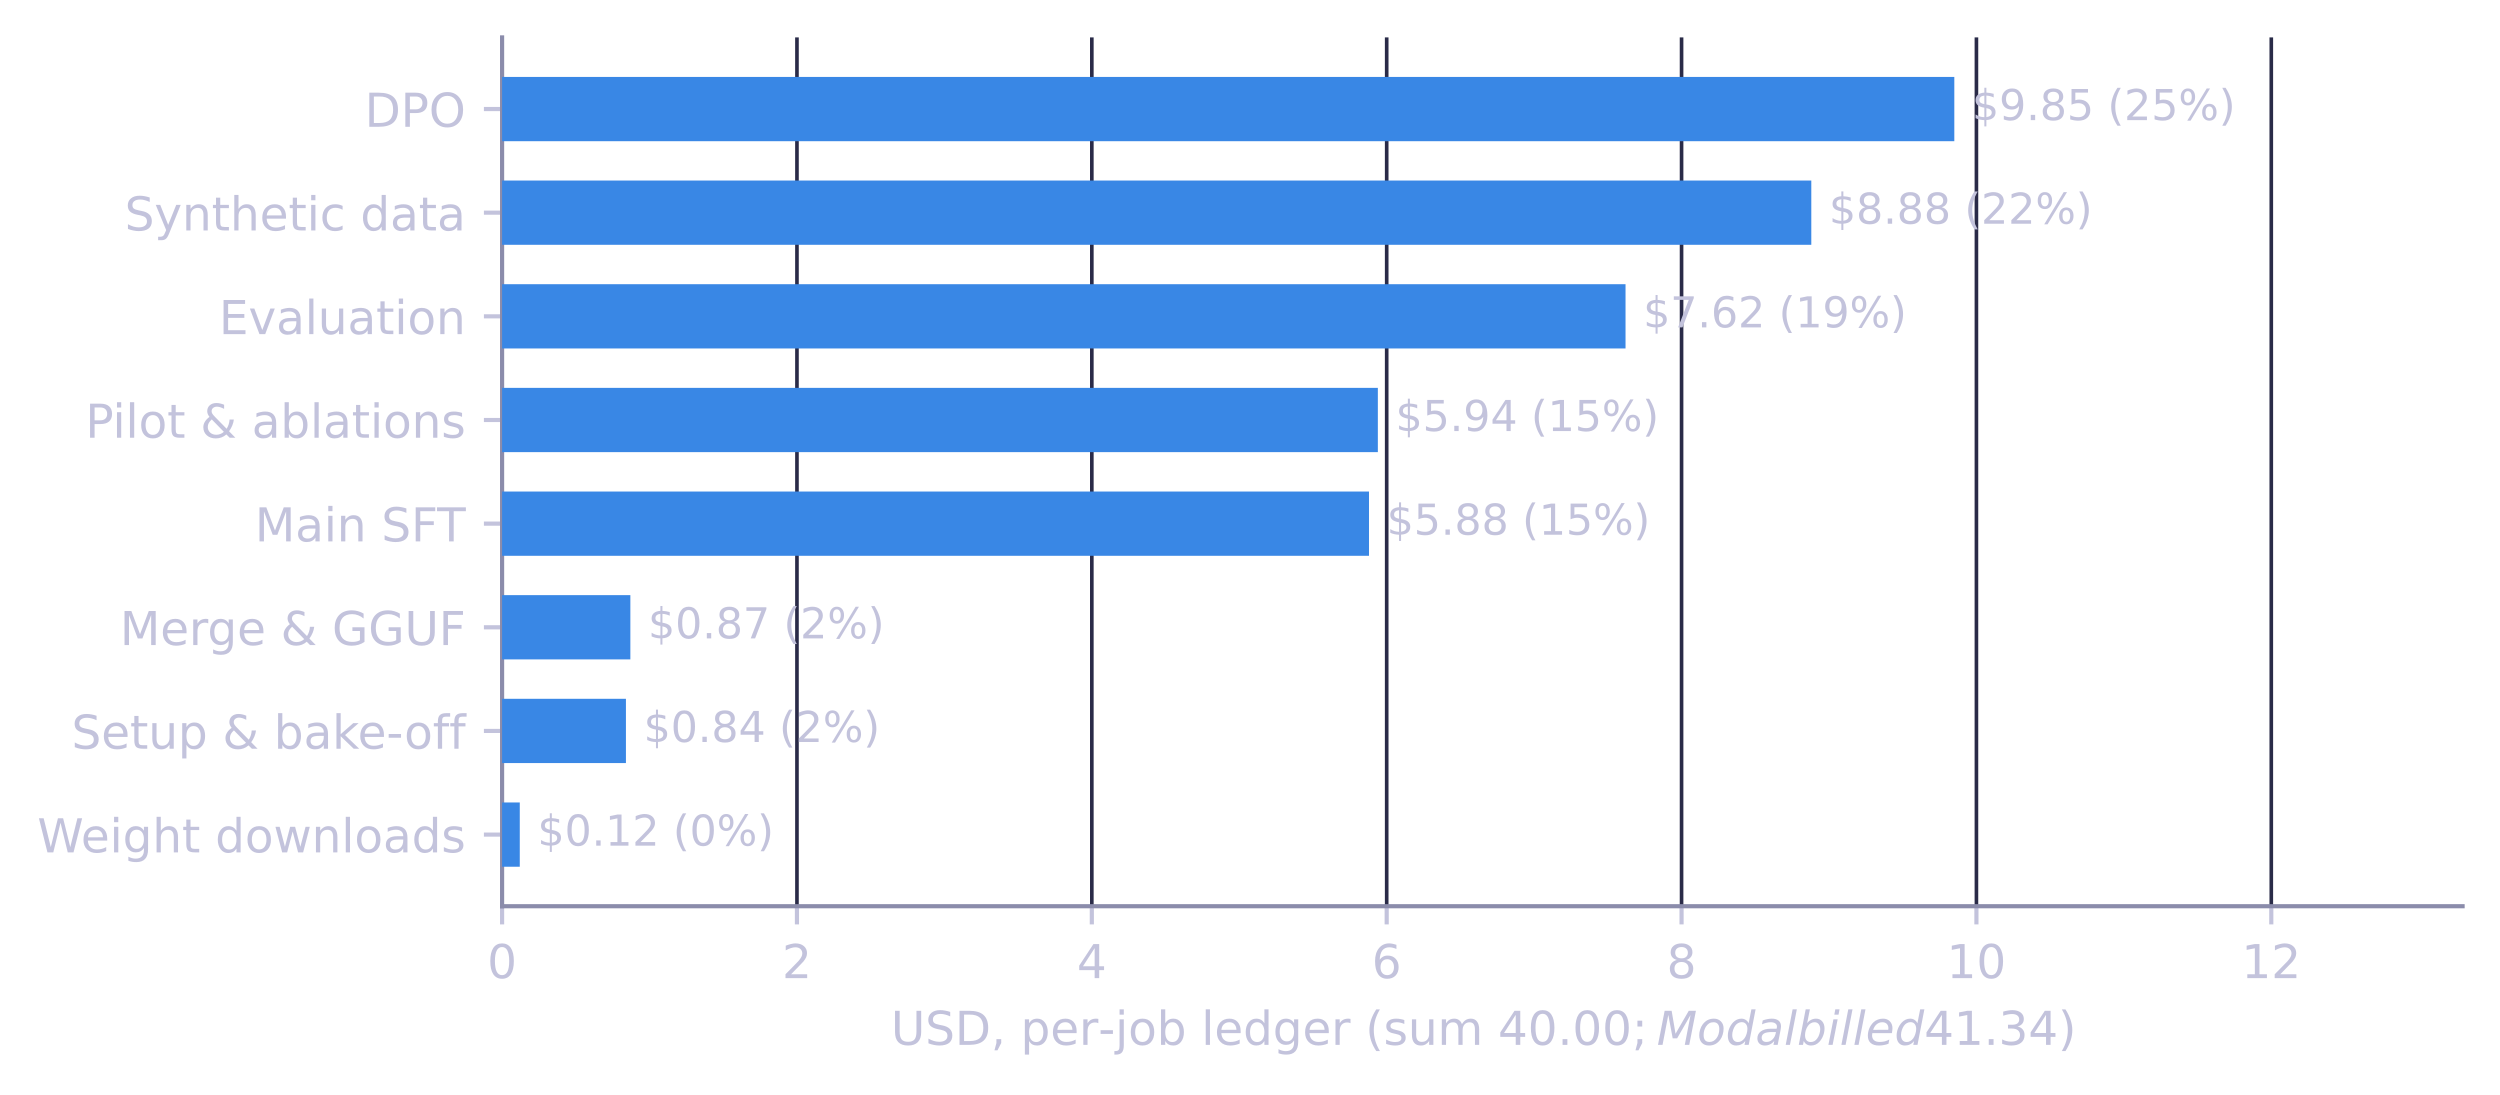
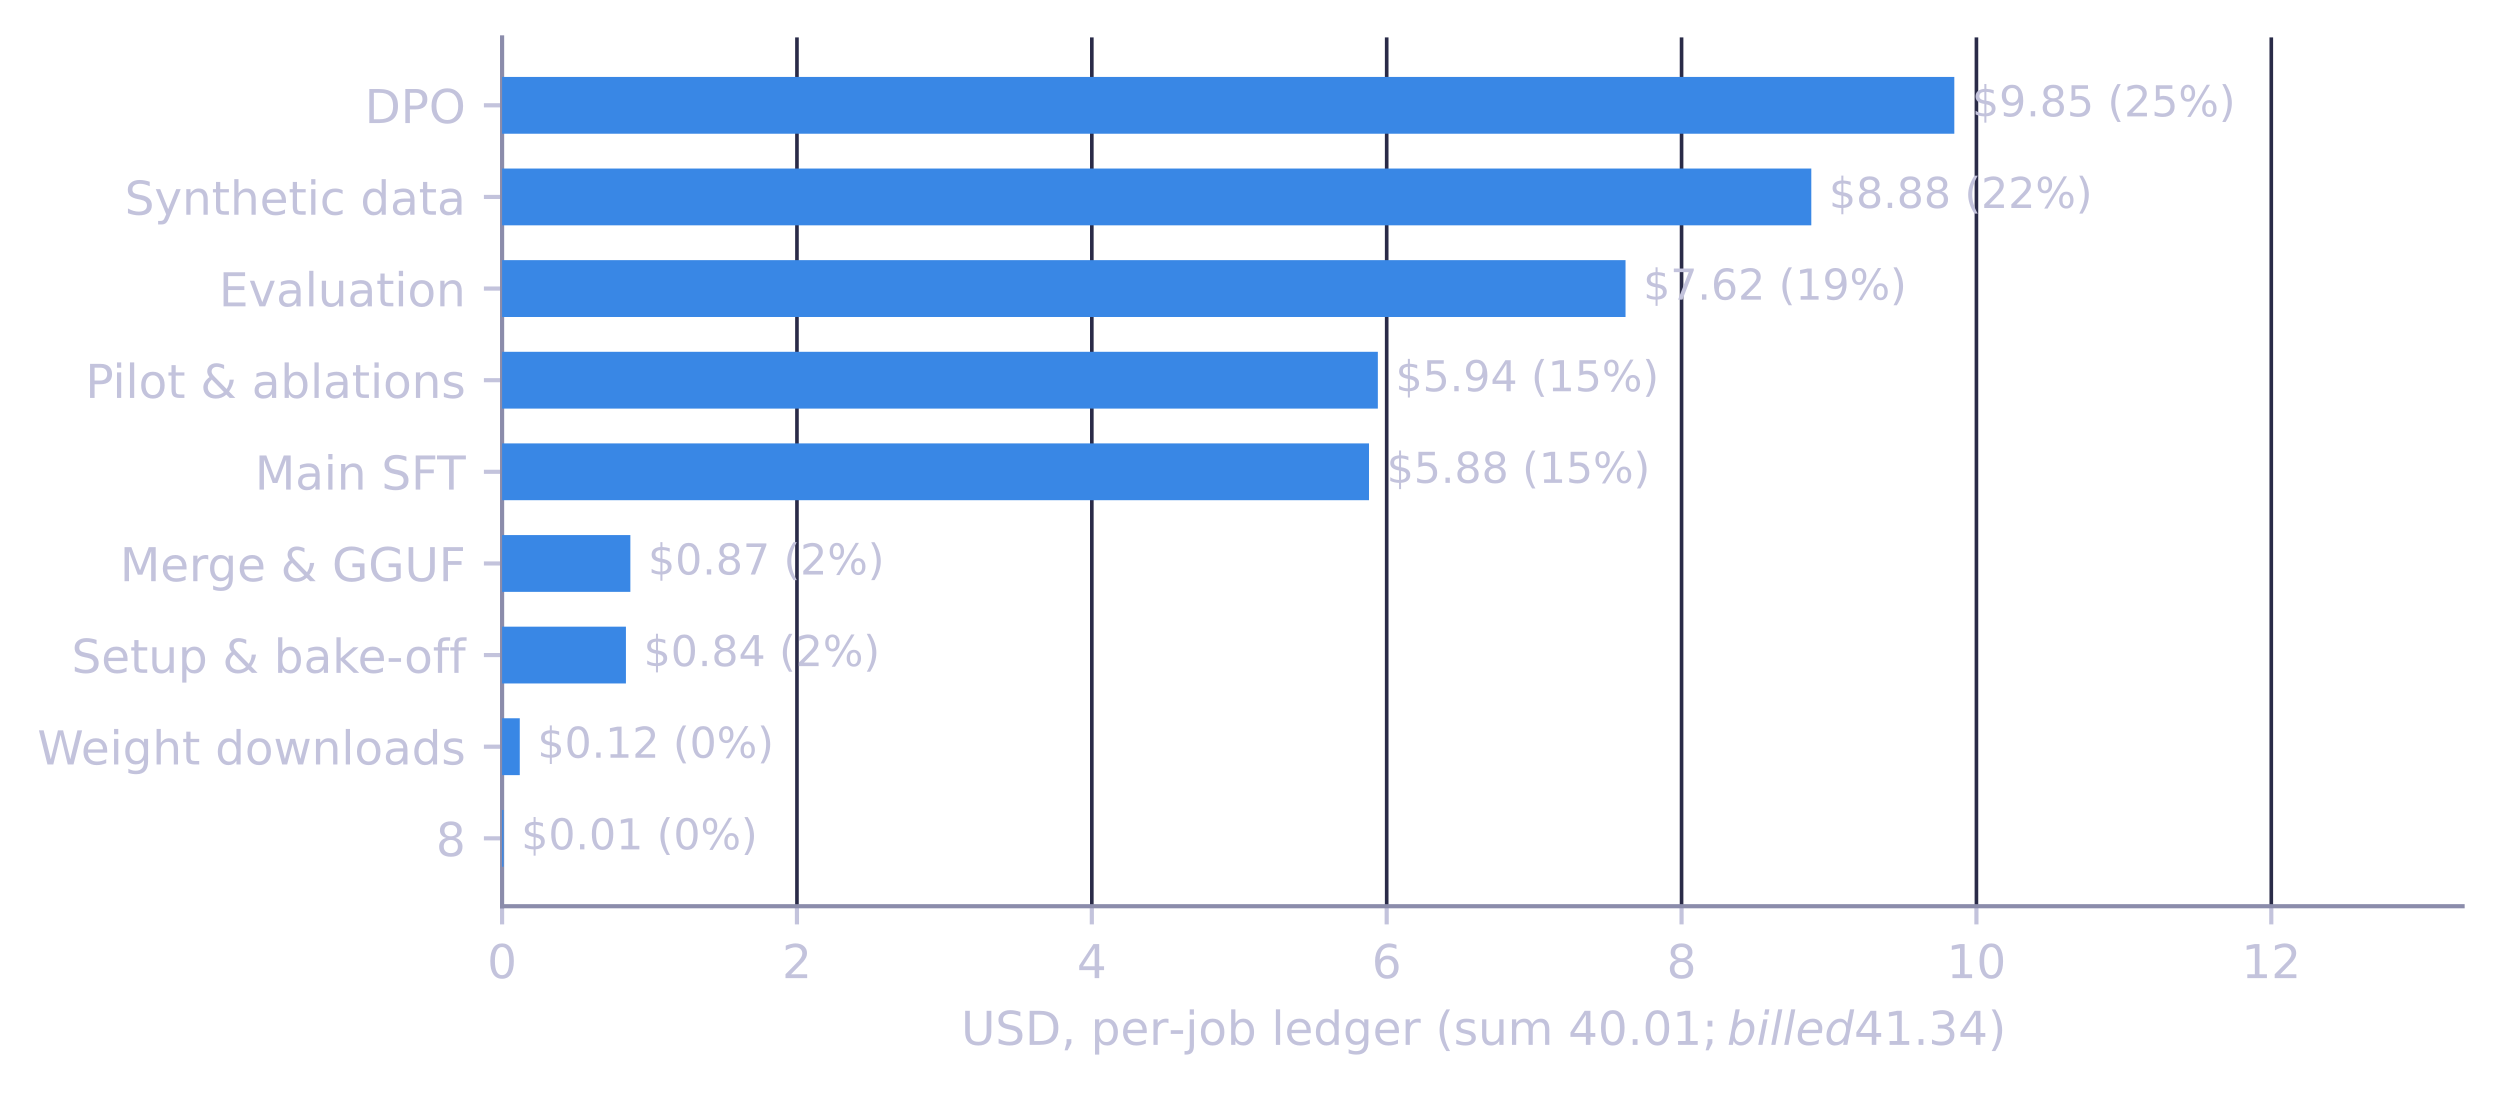
<svg xmlns="http://www.w3.org/2000/svg" xmlns:xlink="http://www.w3.org/1999/xlink" width="481.113pt" height="210.6pt" viewBox="0 0 481.113 210.6" version="1.1">
  <defs>
    <style type="text/css">*{stroke-linejoin: round; stroke-linecap: butt}</style>
  </defs>
  <g id="figure_1">
    <g id="patch_1">
      <path d="M 0 210.6  L 481.113 210.6  L 481.113 0  L 0 0  L 0 210.6  z " style="fill: none" />
    </g>
    <g id="axes_1">
      <g id="patch_2">
        <path d="M 96.625 174.398  L 473.913 174.398  L 473.913 7.2  L 96.625 7.2  L 96.625 174.398  z " style="fill: none" />
      </g>
      <g id="matplotlib.axis_1">
        <g id="xtick_1">
          <g id="line2d_1">
-             <path d="M 96.625 174.398  L 96.625 7.2  " clip-path="url(#p423fc45981)" style="fill: none; stroke: #2a2b48; stroke-width: 0.7; stroke-linecap: square" />
+             <path d="M 96.625 174.398  L 96.625 7.2  " clip-path="url(#p815df7e36e)" style="fill: none; stroke: #2a2b48; stroke-width: 0.7; stroke-linecap: square" />
          </g>
          <g id="line2d_2">
            <defs>
-               <path id="m5ea0247228" d="M 0 0  L 0 3.5  " style="stroke: #c3c3dc; stroke-width: 0.8" />
+               <path id="m6ec4db2505" d="M 0 0  L 0 3.5  " style="stroke: #c3c3dc; stroke-width: 0.8" />
            </defs>
            <g>
-               <use xlink:href="#m5ea0247228" x="96.625" y="174.398" style="fill: #c3c3dc; stroke: #c3c3dc; stroke-width: 0.8" />
+               <use xlink:href="#m6ec4db2505" x="96.625" y="174.398" style="fill: #c3c3dc; stroke: #c3c3dc; stroke-width: 0.8" />
            </g>
          </g>
          <g id="text_1">
            <text style="font-size: 9px; font-family: 'DejaVu Sans'; text-anchor: middle; fill: #c3c3dc" x="96.625" y="188.236" transform="rotate(-0 96.62453 188.2358)">0</text>
          </g>
        </g>
        <g id="xtick_2">
          <g id="line2d_3">
-             <path d="M 153.37 174.398  L 153.37 7.2  " clip-path="url(#p423fc45981)" style="fill: none; stroke: #2a2b48; stroke-width: 0.7; stroke-linecap: square" />
+             <path d="M 153.37 174.398  L 153.37 7.2  " clip-path="url(#p815df7e36e)" style="fill: none; stroke: #2a2b48; stroke-width: 0.7; stroke-linecap: square" />
          </g>
          <g id="line2d_4">
            <g>
-               <use xlink:href="#m5ea0247228" x="153.37" y="174.398" style="fill: #c3c3dc; stroke: #c3c3dc; stroke-width: 0.8" />
+               <use xlink:href="#m6ec4db2505" x="153.37" y="174.398" style="fill: #c3c3dc; stroke: #c3c3dc; stroke-width: 0.8" />
            </g>
          </g>
          <g id="text_2">
            <text style="font-size: 9px; font-family: 'DejaVu Sans'; text-anchor: middle; fill: #c3c3dc" x="153.37" y="188.236" transform="rotate(-0 153.3703 188.2358)">2</text>
          </g>
        </g>
        <g id="xtick_3">
          <g id="line2d_5">
-             <path d="M 210.116 174.398  L 210.116 7.2  " clip-path="url(#p423fc45981)" style="fill: none; stroke: #2a2b48; stroke-width: 0.7; stroke-linecap: square" />
+             <path d="M 210.116 174.398  L 210.116 7.2  " clip-path="url(#p815df7e36e)" style="fill: none; stroke: #2a2b48; stroke-width: 0.7; stroke-linecap: square" />
          </g>
          <g id="line2d_6">
            <g>
-               <use xlink:href="#m5ea0247228" x="210.116" y="174.398" style="fill: #c3c3dc; stroke: #c3c3dc; stroke-width: 0.8" />
+               <use xlink:href="#m6ec4db2505" x="210.116" y="174.398" style="fill: #c3c3dc; stroke: #c3c3dc; stroke-width: 0.8" />
            </g>
          </g>
          <g id="text_3">
            <text style="font-size: 9px; font-family: 'DejaVu Sans'; text-anchor: middle; fill: #c3c3dc" x="210.116" y="188.236" transform="rotate(-0 210.1162 188.2358)">4</text>
          </g>
        </g>
        <g id="xtick_4">
          <g id="line2d_7">
-             <path d="M 266.862 174.398  L 266.862 7.2  " clip-path="url(#p423fc45981)" style="fill: none; stroke: #2a2b48; stroke-width: 0.7; stroke-linecap: square" />
+             <path d="M 266.862 174.398  L 266.862 7.2  " clip-path="url(#p815df7e36e)" style="fill: none; stroke: #2a2b48; stroke-width: 0.7; stroke-linecap: square" />
          </g>
          <g id="line2d_8">
            <g>
-               <use xlink:href="#m5ea0247228" x="266.862" y="174.398" style="fill: #c3c3dc; stroke: #c3c3dc; stroke-width: 0.8" />
+               <use xlink:href="#m6ec4db2505" x="266.862" y="174.398" style="fill: #c3c3dc; stroke: #c3c3dc; stroke-width: 0.8" />
            </g>
          </g>
          <g id="text_4">
            <text style="font-size: 9px; font-family: 'DejaVu Sans'; text-anchor: middle; fill: #c3c3dc" x="266.862" y="188.236" transform="rotate(-0 266.862 188.2358)">6</text>
          </g>
        </g>
        <g id="xtick_5">
          <g id="line2d_9">
-             <path d="M 323.608 174.398  L 323.608 7.2  " clip-path="url(#p423fc45981)" style="fill: none; stroke: #2a2b48; stroke-width: 0.7; stroke-linecap: square" />
+             <path d="M 323.608 174.398  L 323.608 7.2  " clip-path="url(#p815df7e36e)" style="fill: none; stroke: #2a2b48; stroke-width: 0.7; stroke-linecap: square" />
          </g>
          <g id="line2d_10">
            <g>
-               <use xlink:href="#m5ea0247228" x="323.608" y="174.398" style="fill: #c3c3dc; stroke: #c3c3dc; stroke-width: 0.8" />
+               <use xlink:href="#m6ec4db2505" x="323.608" y="174.398" style="fill: #c3c3dc; stroke: #c3c3dc; stroke-width: 0.8" />
            </g>
          </g>
          <g id="text_5">
            <text style="font-size: 9px; font-family: 'DejaVu Sans'; text-anchor: middle; fill: #c3c3dc" x="323.608" y="188.236" transform="rotate(-0 323.6078 188.2358)">8</text>
          </g>
        </g>
        <g id="xtick_6">
          <g id="line2d_11">
-             <path d="M 380.354 174.398  L 380.354 7.2  " clip-path="url(#p423fc45981)" style="fill: none; stroke: #2a2b48; stroke-width: 0.7; stroke-linecap: square" />
+             <path d="M 380.354 174.398  L 380.354 7.2  " clip-path="url(#p815df7e36e)" style="fill: none; stroke: #2a2b48; stroke-width: 0.7; stroke-linecap: square" />
          </g>
          <g id="line2d_12">
            <g>
-               <use xlink:href="#m5ea0247228" x="380.354" y="174.398" style="fill: #c3c3dc; stroke: #c3c3dc; stroke-width: 0.8" />
+               <use xlink:href="#m6ec4db2505" x="380.354" y="174.398" style="fill: #c3c3dc; stroke: #c3c3dc; stroke-width: 0.8" />
            </g>
          </g>
          <g id="text_6">
            <text style="font-size: 9px; font-family: 'DejaVu Sans'; text-anchor: middle; fill: #c3c3dc" x="380.354" y="188.236" transform="rotate(-0 380.3536 188.2358)">10</text>
          </g>
        </g>
        <g id="xtick_7">
          <g id="line2d_13">
-             <path d="M 437.099 174.398  L 437.099 7.2  " clip-path="url(#p423fc45981)" style="fill: none; stroke: #2a2b48; stroke-width: 0.7; stroke-linecap: square" />
+             <path d="M 437.099 174.398  L 437.099 7.2  " clip-path="url(#p815df7e36e)" style="fill: none; stroke: #2a2b48; stroke-width: 0.7; stroke-linecap: square" />
          </g>
          <g id="line2d_14">
            <g>
-               <use xlink:href="#m5ea0247228" x="437.099" y="174.398" style="fill: #c3c3dc; stroke: #c3c3dc; stroke-width: 0.8" />
+               <use xlink:href="#m6ec4db2505" x="437.099" y="174.398" style="fill: #c3c3dc; stroke: #c3c3dc; stroke-width: 0.8" />
            </g>
          </g>
          <g id="text_7">
            <text style="font-size: 9px; font-family: 'DejaVu Sans'; text-anchor: middle; fill: #c3c3dc" x="437.099" y="188.236" transform="rotate(-0 437.0994 188.2358)">12</text>
          </g>
        </g>
        <g id="text_8">
-           <g style="fill: #c3c3dc" transform="translate(171.4639 201.2379)">
+           <g style="fill: #c3c3dc" transform="translate(184.9639 201.2379)">
            <text>
              <tspan x="0" y="-0.156" style="font-size: 9px; font-family: 'DejaVu Sans'; fill: #c3c3dc">U</tspan>
              <tspan x="6.587" y="-0.156" style="font-size: 9px; font-family: 'DejaVu Sans'; fill: #c3c3dc">S</tspan>
              <tspan x="12.3" y="-0.156" style="font-size: 9px; font-family: 'DejaVu Sans'; fill: #c3c3dc">D</tspan>
              <tspan x="19.23" y="-0.156" style="font-size: 9px; font-family: 'DejaVu Sans'; fill: #c3c3dc">,</tspan>
              <tspan x="22.091" y="-0.156" style="font-size: 9px; font-family: 'DejaVu Sans'; fill: #c3c3dc"> </tspan>
              <tspan x="24.952" y="-0.156" style="font-size: 9px; font-family: 'DejaVu Sans'; fill: #c3c3dc">p</tspan>
              <tspan x="30.665" y="-0.156" style="font-size: 9px; font-family: 'DejaVu Sans'; fill: #c3c3dc">e</tspan>
              <tspan x="36.202" y="-0.156" style="font-size: 9px; font-family: 'DejaVu Sans'; fill: #c3c3dc">r</tspan>
              <tspan x="39.902" y="-0.156" style="font-size: 9px; font-family: 'DejaVu Sans'; fill: #c3c3dc">-</tspan>
              <tspan x="43.15" y="-0.156" style="font-size: 9px; font-family: 'DejaVu Sans'; fill: #c3c3dc">j</tspan>
              <tspan x="45.65" y="-0.156" style="font-size: 9px; font-family: 'DejaVu Sans'; fill: #c3c3dc">o</tspan>
              <tspan x="51.157" y="-0.156" style="font-size: 9px; font-family: 'DejaVu Sans'; fill: #c3c3dc">b</tspan>
              <tspan x="56.87" y="-0.156" style="font-size: 9px; font-family: 'DejaVu Sans'; fill: #c3c3dc"> </tspan>
              <tspan x="59.73" y="-0.156" style="font-size: 9px; font-family: 'DejaVu Sans'; fill: #c3c3dc">l</tspan>
              <tspan x="62.231" y="-0.156" style="font-size: 9px; font-family: 'DejaVu Sans'; fill: #c3c3dc">e</tspan>
              <tspan x="67.768" y="-0.156" style="font-size: 9px; font-family: 'DejaVu Sans'; fill: #c3c3dc">d</tspan>
              <tspan x="73.481" y="-0.156" style="font-size: 9px; font-family: 'DejaVu Sans'; fill: #c3c3dc">g</tspan>
              <tspan x="79.194" y="-0.156" style="font-size: 9px; font-family: 'DejaVu Sans'; fill: #c3c3dc">e</tspan>
              <tspan x="84.731" y="-0.156" style="font-size: 9px; font-family: 'DejaVu Sans'; fill: #c3c3dc">r</tspan>
              <tspan x="88.431" y="-0.156" style="font-size: 9px; font-family: 'DejaVu Sans'; fill: #c3c3dc"> </tspan>
              <tspan x="91.292" y="-0.156" style="font-size: 9px; font-family: 'DejaVu Sans'; fill: #c3c3dc">(</tspan>
              <tspan x="94.803" y="-0.156" style="font-size: 9px; font-family: 'DejaVu Sans'; fill: #c3c3dc">s</tspan>
              <tspan x="99.492" y="-0.156" style="font-size: 9px; font-family: 'DejaVu Sans'; fill: #c3c3dc">u</tspan>
              <tspan x="105.196" y="-0.156" style="font-size: 9px; font-family: 'DejaVu Sans'; fill: #c3c3dc">m</tspan>
              <tspan x="113.963" y="-0.156" style="font-size: 9px; font-family: 'DejaVu Sans'; fill: #c3c3dc"> </tspan>
              <tspan x="116.824" y="-0.156" style="font-size: 9px; font-family: 'DejaVu Sans'; fill: #c3c3dc">4</tspan>
              <tspan x="122.55" y="-0.156" style="font-size: 9px; font-family: 'DejaVu Sans'; fill: #c3c3dc">0</tspan>
              <tspan x="128.276" y="-0.156" style="font-size: 9px; font-family: 'DejaVu Sans'; fill: #c3c3dc">.</tspan>
              <tspan x="131.137" y="-0.156" style="font-size: 9px; font-family: 'DejaVu Sans'; fill: #c3c3dc">0</tspan>
-               <tspan x="136.863" y="-0.156" style="font-size: 9px; font-family: 'DejaVu Sans'; fill: #c3c3dc">0</tspan>
+               <tspan x="136.863" y="-0.156" style="font-size: 9px; font-family: 'DejaVu Sans'; fill: #c3c3dc">1</tspan>
              <tspan x="142.589" y="-0.156" style="font-size: 9px; font-family: 'DejaVu Sans'; fill: #c3c3dc">;</tspan>
-               <tspan x="198.839" y="-0.156" style="font-size: 9px; font-family: 'DejaVu Sans'; fill: #c3c3dc">4</tspan>
-               <tspan x="204.565" y="-0.156" style="font-size: 9px; font-family: 'DejaVu Sans'; fill: #c3c3dc">1</tspan>
-               <tspan x="210.292" y="-0.156" style="font-size: 9px; font-family: 'DejaVu Sans'; fill: #c3c3dc">.</tspan>
-               <tspan x="213.152" y="-0.156" style="font-size: 9px; font-family: 'DejaVu Sans'; fill: #c3c3dc">3</tspan>
-               <tspan x="218.878" y="-0.156" style="font-size: 9px; font-family: 'DejaVu Sans'; fill: #c3c3dc">4</tspan>
-               <tspan x="224.604" y="-0.156" style="font-size: 9px; font-family: 'DejaVu Sans'; fill: #c3c3dc">)</tspan>
-               <tspan x="147.375" y="-0.156" style="font-style: oblique; font-size: 9px; font-family: 'DejaVu Sans'; fill: #c3c3dc">M</tspan>
-               <tspan x="155.14" y="-0.156" style="font-style: oblique; font-size: 9px; font-family: 'DejaVu Sans'; fill: #c3c3dc">o</tspan>
-               <tspan x="160.646" y="-0.156" style="font-style: oblique; font-size: 9px; font-family: 'DejaVu Sans'; fill: #c3c3dc">d</tspan>
-               <tspan x="166.359" y="-0.156" style="font-style: oblique; font-size: 9px; font-family: 'DejaVu Sans'; fill: #c3c3dc">a</tspan>
-               <tspan x="171.875" y="-0.156" style="font-style: oblique; font-size: 9px; font-family: 'DejaVu Sans'; fill: #c3c3dc">l</tspan>
-               <tspan x="174.375" y="-0.156" style="font-style: oblique; font-size: 9px; font-family: 'DejaVu Sans'; fill: #c3c3dc">b</tspan>
-               <tspan x="180.088" y="-0.156" style="font-style: oblique; font-size: 9px; font-family: 'DejaVu Sans'; fill: #c3c3dc">i</tspan>
-               <tspan x="182.588" y="-0.156" style="font-style: oblique; font-size: 9px; font-family: 'DejaVu Sans'; fill: #c3c3dc">l</tspan>
-               <tspan x="185.089" y="-0.156" style="font-style: oblique; font-size: 9px; font-family: 'DejaVu Sans'; fill: #c3c3dc">l</tspan>
-               <tspan x="187.589" y="-0.156" style="font-style: oblique; font-size: 9px; font-family: 'DejaVu Sans'; fill: #c3c3dc">e</tspan>
-               <tspan x="193.126" y="-0.156" style="font-style: oblique; font-size: 9px; font-family: 'DejaVu Sans'; fill: #c3c3dc">d</tspan>
+               <tspan x="171.839" y="-0.156" style="font-size: 9px; font-family: 'DejaVu Sans'; fill: #c3c3dc">4</tspan>
+               <tspan x="177.565" y="-0.156" style="font-size: 9px; font-family: 'DejaVu Sans'; fill: #c3c3dc">1</tspan>
+               <tspan x="183.292" y="-0.156" style="font-size: 9px; font-family: 'DejaVu Sans'; fill: #c3c3dc">.</tspan>
+               <tspan x="186.152" y="-0.156" style="font-size: 9px; font-family: 'DejaVu Sans'; fill: #c3c3dc">3</tspan>
+               <tspan x="191.878" y="-0.156" style="font-size: 9px; font-family: 'DejaVu Sans'; fill: #c3c3dc">4</tspan>
+               <tspan x="197.604" y="-0.156" style="font-size: 9px; font-family: 'DejaVu Sans'; fill: #c3c3dc">)</tspan>
+               <tspan x="147.375" y="-0.156" style="font-style: oblique; font-size: 9px; font-family: 'DejaVu Sans'; fill: #c3c3dc">b</tspan>
+               <tspan x="153.088" y="-0.156" style="font-style: oblique; font-size: 9px; font-family: 'DejaVu Sans'; fill: #c3c3dc">i</tspan>
+               <tspan x="155.588" y="-0.156" style="font-style: oblique; font-size: 9px; font-family: 'DejaVu Sans'; fill: #c3c3dc">l</tspan>
+               <tspan x="158.089" y="-0.156" style="font-style: oblique; font-size: 9px; font-family: 'DejaVu Sans'; fill: #c3c3dc">l</tspan>
+               <tspan x="160.589" y="-0.156" style="font-style: oblique; font-size: 9px; font-family: 'DejaVu Sans'; fill: #c3c3dc">e</tspan>
+               <tspan x="166.126" y="-0.156" style="font-style: oblique; font-size: 9px; font-family: 'DejaVu Sans'; fill: #c3c3dc">d</tspan>
            </text>
          </g>
        </g>
      </g>
      <g id="matplotlib.axis_2">
        <g id="ytick_1">
          <g id="line2d_15">
            <defs>
-               <path id="m95e3bd0ec4" d="M 0 0  L -3.5 0  " style="stroke: #c3c3dc; stroke-width: 0.8" />
+               <path id="me942fa72b1" d="M 0 0  L -3.5 0  " style="stroke: #c3c3dc; stroke-width: 0.8" />
            </defs>
            <g>
-               <use xlink:href="#m95e3bd0ec4" x="96.625" y="160.614" style="fill: #c3c3dc; stroke: #c3c3dc; stroke-width: 0.8" />
+               <use xlink:href="#me942fa72b1" x="96.625" y="161.332" style="fill: #c3c3dc; stroke: #c3c3dc; stroke-width: 0.8" />
            </g>
          </g>
          <g id="text_9">
-             <text style="font-size: 9px; font-family: 'DejaVu Sans'; text-anchor: end; fill: #c3c3dc" x="89.625" y="164.034" transform="rotate(-0 89.62453 164.0336)">Weight downloads</text>
+             <text style="font-size: 9px; font-family: 'DejaVu Sans'; text-anchor: end; fill: #c3c3dc" x="89.625" y="164.751" transform="rotate(-0 89.62453 164.7506)">8</text>
          </g>
        </g>
        <g id="ytick_2">
          <g id="line2d_16">
            <g>
-               <use xlink:href="#m95e3bd0ec4" x="96.625" y="140.667" style="fill: #c3c3dc; stroke: #c3c3dc; stroke-width: 0.8" />
+               <use xlink:href="#me942fa72b1" x="96.625" y="143.699" style="fill: #c3c3dc; stroke: #c3c3dc; stroke-width: 0.8" />
            </g>
          </g>
          <g id="text_10">
-             <text style="font-size: 9px; font-family: 'DejaVu Sans'; text-anchor: end; fill: #c3c3dc" x="89.625" y="144.086" transform="rotate(-0 89.62453 144.0864)">Setup &amp; bake-off</text>
+             <text style="font-size: 9px; font-family: 'DejaVu Sans'; text-anchor: end; fill: #c3c3dc" x="89.625" y="147.118" transform="rotate(-0 89.62453 147.1178)">Weight downloads</text>
          </g>
        </g>
        <g id="ytick_3">
          <g id="line2d_17">
            <g>
-               <use xlink:href="#m95e3bd0ec4" x="96.625" y="120.72" style="fill: #c3c3dc; stroke: #c3c3dc; stroke-width: 0.8" />
+               <use xlink:href="#me942fa72b1" x="96.625" y="126.065" style="fill: #c3c3dc; stroke: #c3c3dc; stroke-width: 0.8" />
            </g>
          </g>
          <g id="text_11">
-             <text style="font-size: 9px; font-family: 'DejaVu Sans'; text-anchor: end; fill: #c3c3dc" x="89.625" y="124.139" transform="rotate(-0 89.62453 124.1388)">Merge &amp; GGUF</text>
+             <text style="font-size: 9px; font-family: 'DejaVu Sans'; text-anchor: end; fill: #c3c3dc" x="89.625" y="129.485" transform="rotate(-0 89.62453 129.4846)">Setup &amp; bake-off</text>
          </g>
        </g>
        <g id="ytick_4">
          <g id="line2d_18">
            <g>
-               <use xlink:href="#m95e3bd0ec4" x="96.625" y="100.773" style="fill: #c3c3dc; stroke: #c3c3dc; stroke-width: 0.8" />
+               <use xlink:href="#me942fa72b1" x="96.625" y="108.432" style="fill: #c3c3dc; stroke: #c3c3dc; stroke-width: 0.8" />
            </g>
          </g>
          <g id="text_12">
-             <text style="font-size: 9px; font-family: 'DejaVu Sans'; text-anchor: end; fill: #c3c3dc" x="89.625" y="104.192" transform="rotate(-0 89.62453 104.1919)">Main SFT</text>
+             <text style="font-size: 9px; font-family: 'DejaVu Sans'; text-anchor: end; fill: #c3c3dc" x="89.625" y="111.851" transform="rotate(-0 89.62453 111.8511)">Merge &amp; GGUF</text>
          </g>
        </g>
        <g id="ytick_5">
          <g id="line2d_19">
            <g>
-               <use xlink:href="#m95e3bd0ec4" x="96.625" y="80.825" style="fill: #c3c3dc; stroke: #c3c3dc; stroke-width: 0.8" />
+               <use xlink:href="#me942fa72b1" x="96.625" y="90.799" style="fill: #c3c3dc; stroke: #c3c3dc; stroke-width: 0.8" />
            </g>
          </g>
          <g id="text_13">
-             <text style="font-size: 9px; font-family: 'DejaVu Sans'; text-anchor: end; fill: #c3c3dc" x="89.625" y="84.245" transform="rotate(-0 89.62453 84.24461)">Pilot &amp; ablations</text>
+             <text style="font-size: 9px; font-family: 'DejaVu Sans'; text-anchor: end; fill: #c3c3dc" x="89.625" y="94.218" transform="rotate(-0 89.62453 94.21824)">Main SFT</text>
          </g>
        </g>
        <g id="ytick_6">
          <g id="line2d_20">
            <g>
-               <use xlink:href="#m95e3bd0ec4" x="96.625" y="60.878" style="fill: #c3c3dc; stroke: #c3c3dc; stroke-width: 0.8" />
+               <use xlink:href="#me942fa72b1" x="96.625" y="73.166" style="fill: #c3c3dc; stroke: #c3c3dc; stroke-width: 0.8" />
            </g>
          </g>
          <g id="text_14">
-             <text style="font-size: 9px; font-family: 'DejaVu Sans'; text-anchor: end; fill: #c3c3dc" x="89.625" y="64.297" transform="rotate(-0 89.62453 64.29736)">Evaluation</text>
+             <text style="font-size: 9px; font-family: 'DejaVu Sans'; text-anchor: end; fill: #c3c3dc" x="89.625" y="76.585" transform="rotate(-0 89.62453 76.58505)">Pilot &amp; ablations</text>
          </g>
        </g>
        <g id="ytick_7">
          <g id="line2d_21">
            <g>
-               <use xlink:href="#m95e3bd0ec4" x="96.625" y="40.931" style="fill: #c3c3dc; stroke: #c3c3dc; stroke-width: 0.8" />
+               <use xlink:href="#me942fa72b1" x="96.625" y="55.533" style="fill: #c3c3dc; stroke: #c3c3dc; stroke-width: 0.8" />
            </g>
          </g>
          <g id="text_15">
-             <text style="font-size: 9px; font-family: 'DejaVu Sans'; text-anchor: end; fill: #c3c3dc" x="89.625" y="44.35" transform="rotate(-0 89.62453 44.3501)">Synthetic data</text>
+             <text style="font-size: 9px; font-family: 'DejaVu Sans'; text-anchor: end; fill: #c3c3dc" x="89.625" y="58.952" transform="rotate(-0 89.62453 58.95187)">Evaluation</text>
          </g>
        </g>
        <g id="ytick_8">
          <g id="line2d_22">
            <g>
-               <use xlink:href="#m95e3bd0ec4" x="96.625" y="20.984" style="fill: #c3c3dc; stroke: #c3c3dc; stroke-width: 0.8" />
+               <use xlink:href="#me942fa72b1" x="96.625" y="37.899" style="fill: #c3c3dc; stroke: #c3c3dc; stroke-width: 0.8" />
            </g>
          </g>
          <g id="text_16">
-             <text style="font-size: 9px; font-family: 'DejaVu Sans'; text-anchor: end; fill: #c3c3dc" x="89.625" y="24.402" transform="rotate(-0 89.62453 24.4025)">DPO</text>
+             <text style="font-size: 9px; font-family: 'DejaVu Sans'; text-anchor: end; fill: #c3c3dc" x="89.625" y="41.319" transform="rotate(-0 89.62453 41.31868)">Synthetic data</text>
+           </g>
+         </g>
+         <g id="ytick_9">
+           <g id="line2d_23">
+             <g>
+               <use xlink:href="#me942fa72b1" x="96.625" y="20.266" style="fill: #c3c3dc; stroke: #c3c3dc; stroke-width: 0.8" />
+             </g>
+           </g>
+           <g id="text_17">
+             <text style="font-size: 9px; font-family: 'DejaVu Sans'; text-anchor: end; fill: #c3c3dc" x="89.625" y="23.685" transform="rotate(-0 89.62453 23.68514)">DPO</text>
          </g>
        </g>
      </g>
      <g id="patch_3">
        <path d="M 96.625 174.398  L 96.625 7.2  " style="fill: none; stroke: #8b8cab; stroke-width: 0.8; stroke-linejoin: miter; stroke-linecap: square" />
      </g>
      <g id="patch_4">
        <path d="M 96.625 174.398  L 473.913 174.398  " style="fill: none; stroke: #8b8cab; stroke-width: 0.8; stroke-linejoin: miter; stroke-linecap: square" />
      </g>
      <g id="patch_5">
-         <path d="M 96.625 166.798  L 100.029 166.798  L 100.029 154.431  L 96.625 154.431  z " clip-path="url(#p423fc45981)" style="fill: #3987e5" />
+         <path d="M 96.625 166.798  L 96.908 166.798  L 96.908 155.865  L 96.625 155.865  z " clip-path="url(#p815df7e36e)" style="fill: #3987e5" />
      </g>
      <g id="patch_6">
-         <path d="M 96.625 146.851  L 120.458 146.851  L 120.458 134.483  L 96.625 134.483  z " clip-path="url(#p423fc45981)" style="fill: #3987e5" />
+         <path d="M 96.625 149.165  L 100.029 149.165  L 100.029 138.232  L 96.625 138.232  z " clip-path="url(#p815df7e36e)" style="fill: #3987e5" />
      </g>
      <g id="patch_7">
-         <path d="M 96.625 126.903  L 121.309 126.903  L 121.309 114.536  L 96.625 114.536  z " clip-path="url(#p423fc45981)" style="fill: #3987e5" />
+         <path d="M 96.625 131.532  L 120.458 131.532  L 120.458 120.599  L 96.625 120.599  z " clip-path="url(#p815df7e36e)" style="fill: #3987e5" />
      </g>
      <g id="patch_8">
-         <path d="M 96.625 106.956  L 263.457 106.956  L 263.457 94.589  L 96.625 94.589  z " clip-path="url(#p423fc45981)" style="fill: #3987e5" />
+         <path d="M 96.625 113.898  L 121.309 113.898  L 121.309 102.966  L 96.625 102.966  z " clip-path="url(#p815df7e36e)" style="fill: #3987e5" />
      </g>
      <g id="patch_9">
-         <path d="M 96.625 87.009  L 265.16 87.009  L 265.16 74.642  L 96.625 74.642  z " clip-path="url(#p423fc45981)" style="fill: #3987e5" />
+         <path d="M 96.625 96.265  L 263.457 96.265  L 263.457 85.333  L 96.625 85.333  z " clip-path="url(#p815df7e36e)" style="fill: #3987e5" />
      </g>
      <g id="patch_10">
-         <path d="M 96.625 67.062  L 312.826 67.062  L 312.826 54.694  L 96.625 54.694  z " clip-path="url(#p423fc45981)" style="fill: #3987e5" />
+         <path d="M 96.625 78.632  L 265.16 78.632  L 265.16 67.699  L 96.625 67.699  z " clip-path="url(#p815df7e36e)" style="fill: #3987e5" />
      </g>
      <g id="patch_11">
-         <path d="M 96.625 47.114  L 348.576 47.114  L 348.576 34.747  L 96.625 34.747  z " clip-path="url(#p423fc45981)" style="fill: #3987e5" />
+         <path d="M 96.625 60.999  L 312.826 60.999  L 312.826 50.066  L 96.625 50.066  z " clip-path="url(#p815df7e36e)" style="fill: #3987e5" />
      </g>
      <g id="patch_12">
-         <path d="M 96.625 27.167  L 376.098 27.167  L 376.098 14.8  L 96.625 14.8  z " clip-path="url(#p423fc45981)" style="fill: #3987e5" />
-       </g>
-       <g id="text_17">
-         <text style="font-size: 8.2px; font-family: 'DejaVu Sans'; text-anchor: start; fill: #c3c3dc" x="103.434" y="162.745" transform="rotate(-0 103.434 162.7447)">$0.12  (0%)</text>
+         <path d="M 96.625 43.366  L 348.576 43.366  L 348.576 32.433  L 96.625 32.433  z " clip-path="url(#p815df7e36e)" style="fill: #3987e5" />
+       </g>
+       <g id="patch_13">
+         <path d="M 96.625 25.732  L 376.098 25.732  L 376.098 14.8  L 96.625 14.8  z " clip-path="url(#p815df7e36e)" style="fill: #3987e5" />
      </g>
      <g id="text_18">
-         <text style="font-size: 8.2px; font-family: 'DejaVu Sans'; text-anchor: start; fill: #c3c3dc" x="123.863" y="142.797" transform="rotate(-0 123.8625 142.7975)">$0.84  (2%)</text>
+         <text style="font-size: 8.2px; font-family: 'DejaVu Sans'; text-anchor: start; fill: #c3c3dc" x="100.313" y="163.462" transform="rotate(-0 100.313 163.4621)">$0.01  (0%)</text>
      </g>
      <g id="text_19">
-         <text style="font-size: 8.2px; font-family: 'DejaVu Sans'; text-anchor: start; fill: #c3c3dc" x="124.714" y="122.85" transform="rotate(-0 124.7137 122.8502)">$0.87  (2%)</text>
+         <text style="font-size: 8.2px; font-family: 'DejaVu Sans'; text-anchor: start; fill: #c3c3dc" x="103.434" y="145.829" transform="rotate(-0 103.434 145.8289)">$0.12  (0%)</text>
      </g>
      <g id="text_20">
-         <text style="font-size: 8.2px; font-family: 'DejaVu Sans'; text-anchor: start; fill: #c3c3dc" x="266.862" y="102.903" transform="rotate(-0 266.862 102.903)">$5.88  (15%)</text>
+         <text style="font-size: 8.2px; font-family: 'DejaVu Sans'; text-anchor: start; fill: #c3c3dc" x="123.863" y="128.196" transform="rotate(-0 123.8625 128.1957)">$0.84  (2%)</text>
      </g>
      <g id="text_21">
-         <text style="font-size: 8.2px; font-family: 'DejaVu Sans'; text-anchor: start; fill: #c3c3dc" x="268.564" y="82.956" transform="rotate(-0 268.5644 82.95572)">$5.94  (15%)</text>
+         <text style="font-size: 8.2px; font-family: 'DejaVu Sans'; text-anchor: start; fill: #c3c3dc" x="124.714" y="110.563" transform="rotate(-0 124.7137 110.5625)">$0.87  (2%)</text>
      </g>
      <g id="text_22">
-         <text style="font-size: 8.2px; font-family: 'DejaVu Sans'; text-anchor: start; fill: #c3c3dc" x="316.231" y="63.008" transform="rotate(-0 316.2308 63.00846)">$7.62  (19%)</text>
+         <text style="font-size: 8.2px; font-family: 'DejaVu Sans'; text-anchor: start; fill: #c3c3dc" x="266.862" y="92.929" transform="rotate(-0 266.862 92.92934)">$5.88  (15%)</text>
      </g>
      <g id="text_23">
-         <text style="font-size: 8.2px; font-family: 'DejaVu Sans'; text-anchor: start; fill: #c3c3dc" x="351.981" y="43.061" transform="rotate(-0 351.9807 43.06121)">$8.88  (22%)</text>
+         <text style="font-size: 8.2px; font-family: 'DejaVu Sans'; text-anchor: start; fill: #c3c3dc" x="268.564" y="75.296" transform="rotate(-0 268.5644 75.29616)">$5.94  (15%)</text>
      </g>
      <g id="text_24">
-         <text style="font-size: 8.2px; font-family: 'DejaVu Sans'; text-anchor: start; fill: #c3c3dc" x="379.502" y="23.114" transform="rotate(-0 379.5024 23.11395)">$9.85  (25%)</text>
+         <text style="font-size: 8.2px; font-family: 'DejaVu Sans'; text-anchor: start; fill: #c3c3dc" x="316.231" y="57.663" transform="rotate(-0 316.2308 57.66297)">$7.62  (19%)</text>
+       </g>
+       <g id="text_25">
+         <text style="font-size: 8.2px; font-family: 'DejaVu Sans'; text-anchor: start; fill: #c3c3dc" x="351.981" y="40.03" transform="rotate(-0 351.9807 40.02978)">$8.88  (22%)</text>
+       </g>
+       <g id="text_26">
+         <text style="font-size: 8.2px; font-family: 'DejaVu Sans'; text-anchor: start; fill: #c3c3dc" x="379.502" y="22.397" transform="rotate(-0 379.5024 22.39659)">$9.85  (25%)</text>
      </g>
    </g>
  </g>
  <defs>
-     <clipPath id="p423fc45981">
+     <clipPath id="p815df7e36e">
      <rect x="96.625" y="7.2" width="377.289" height="167.198" />
    </clipPath>
  </defs>
</svg>
